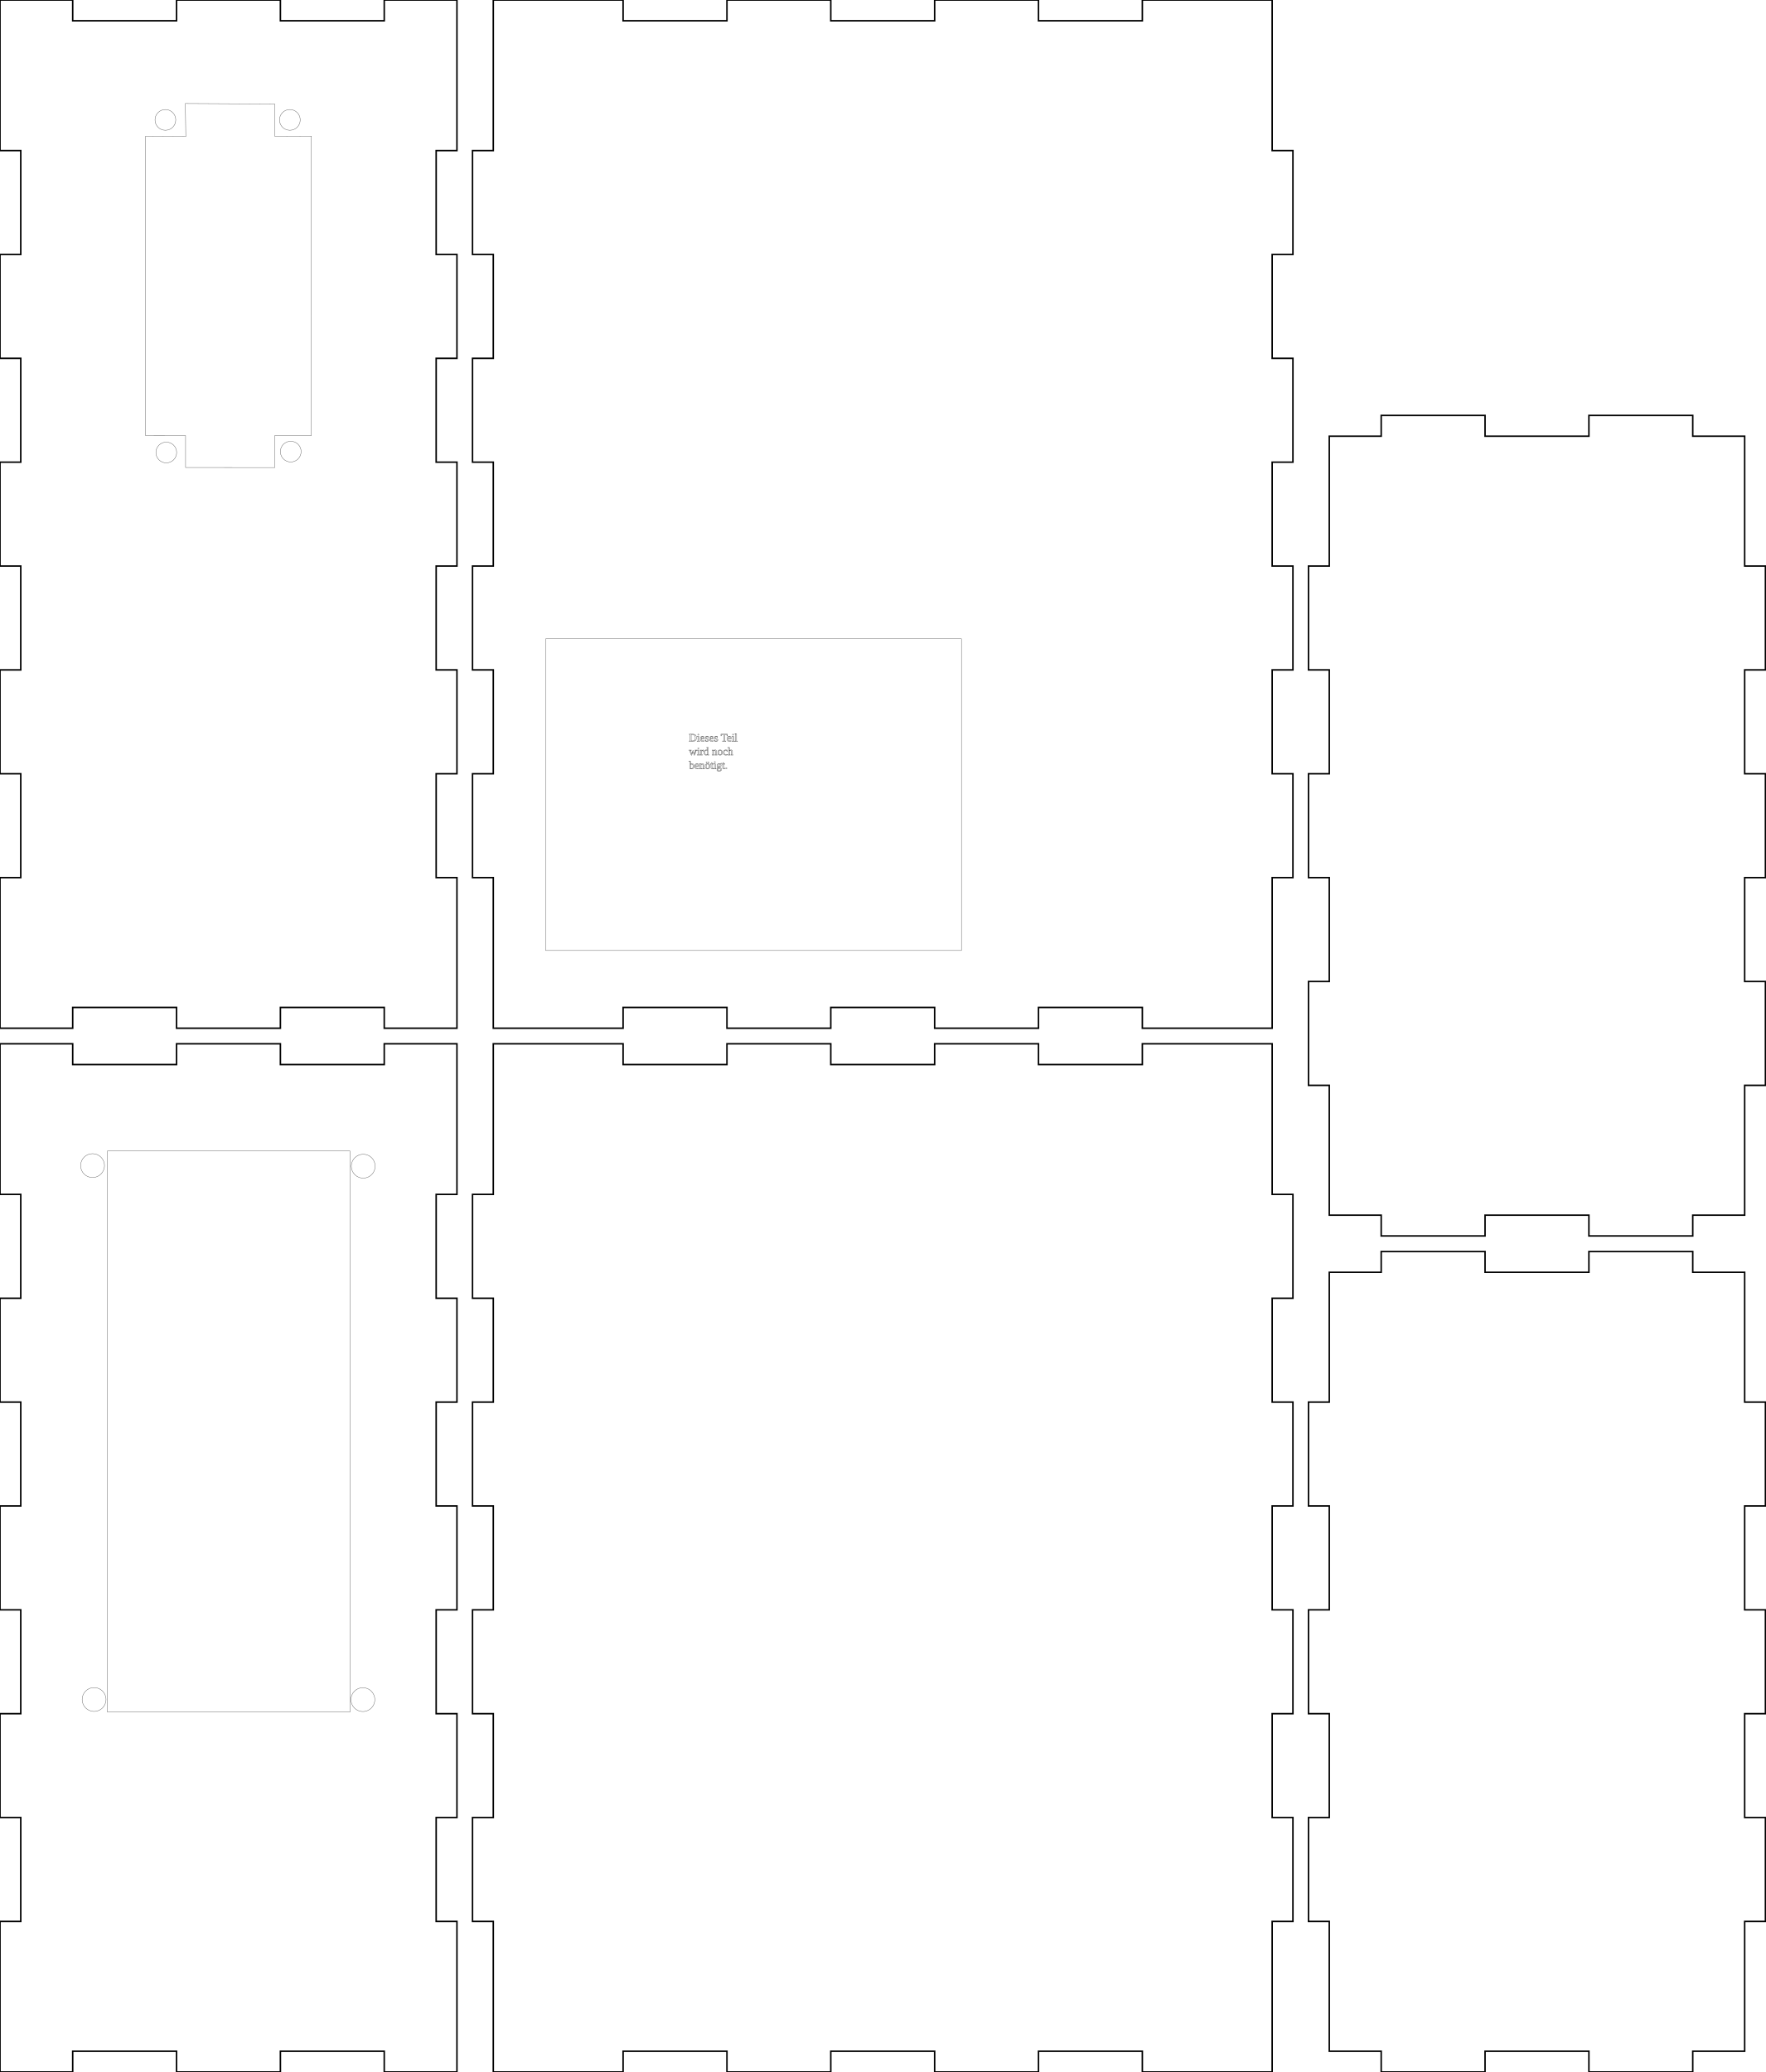
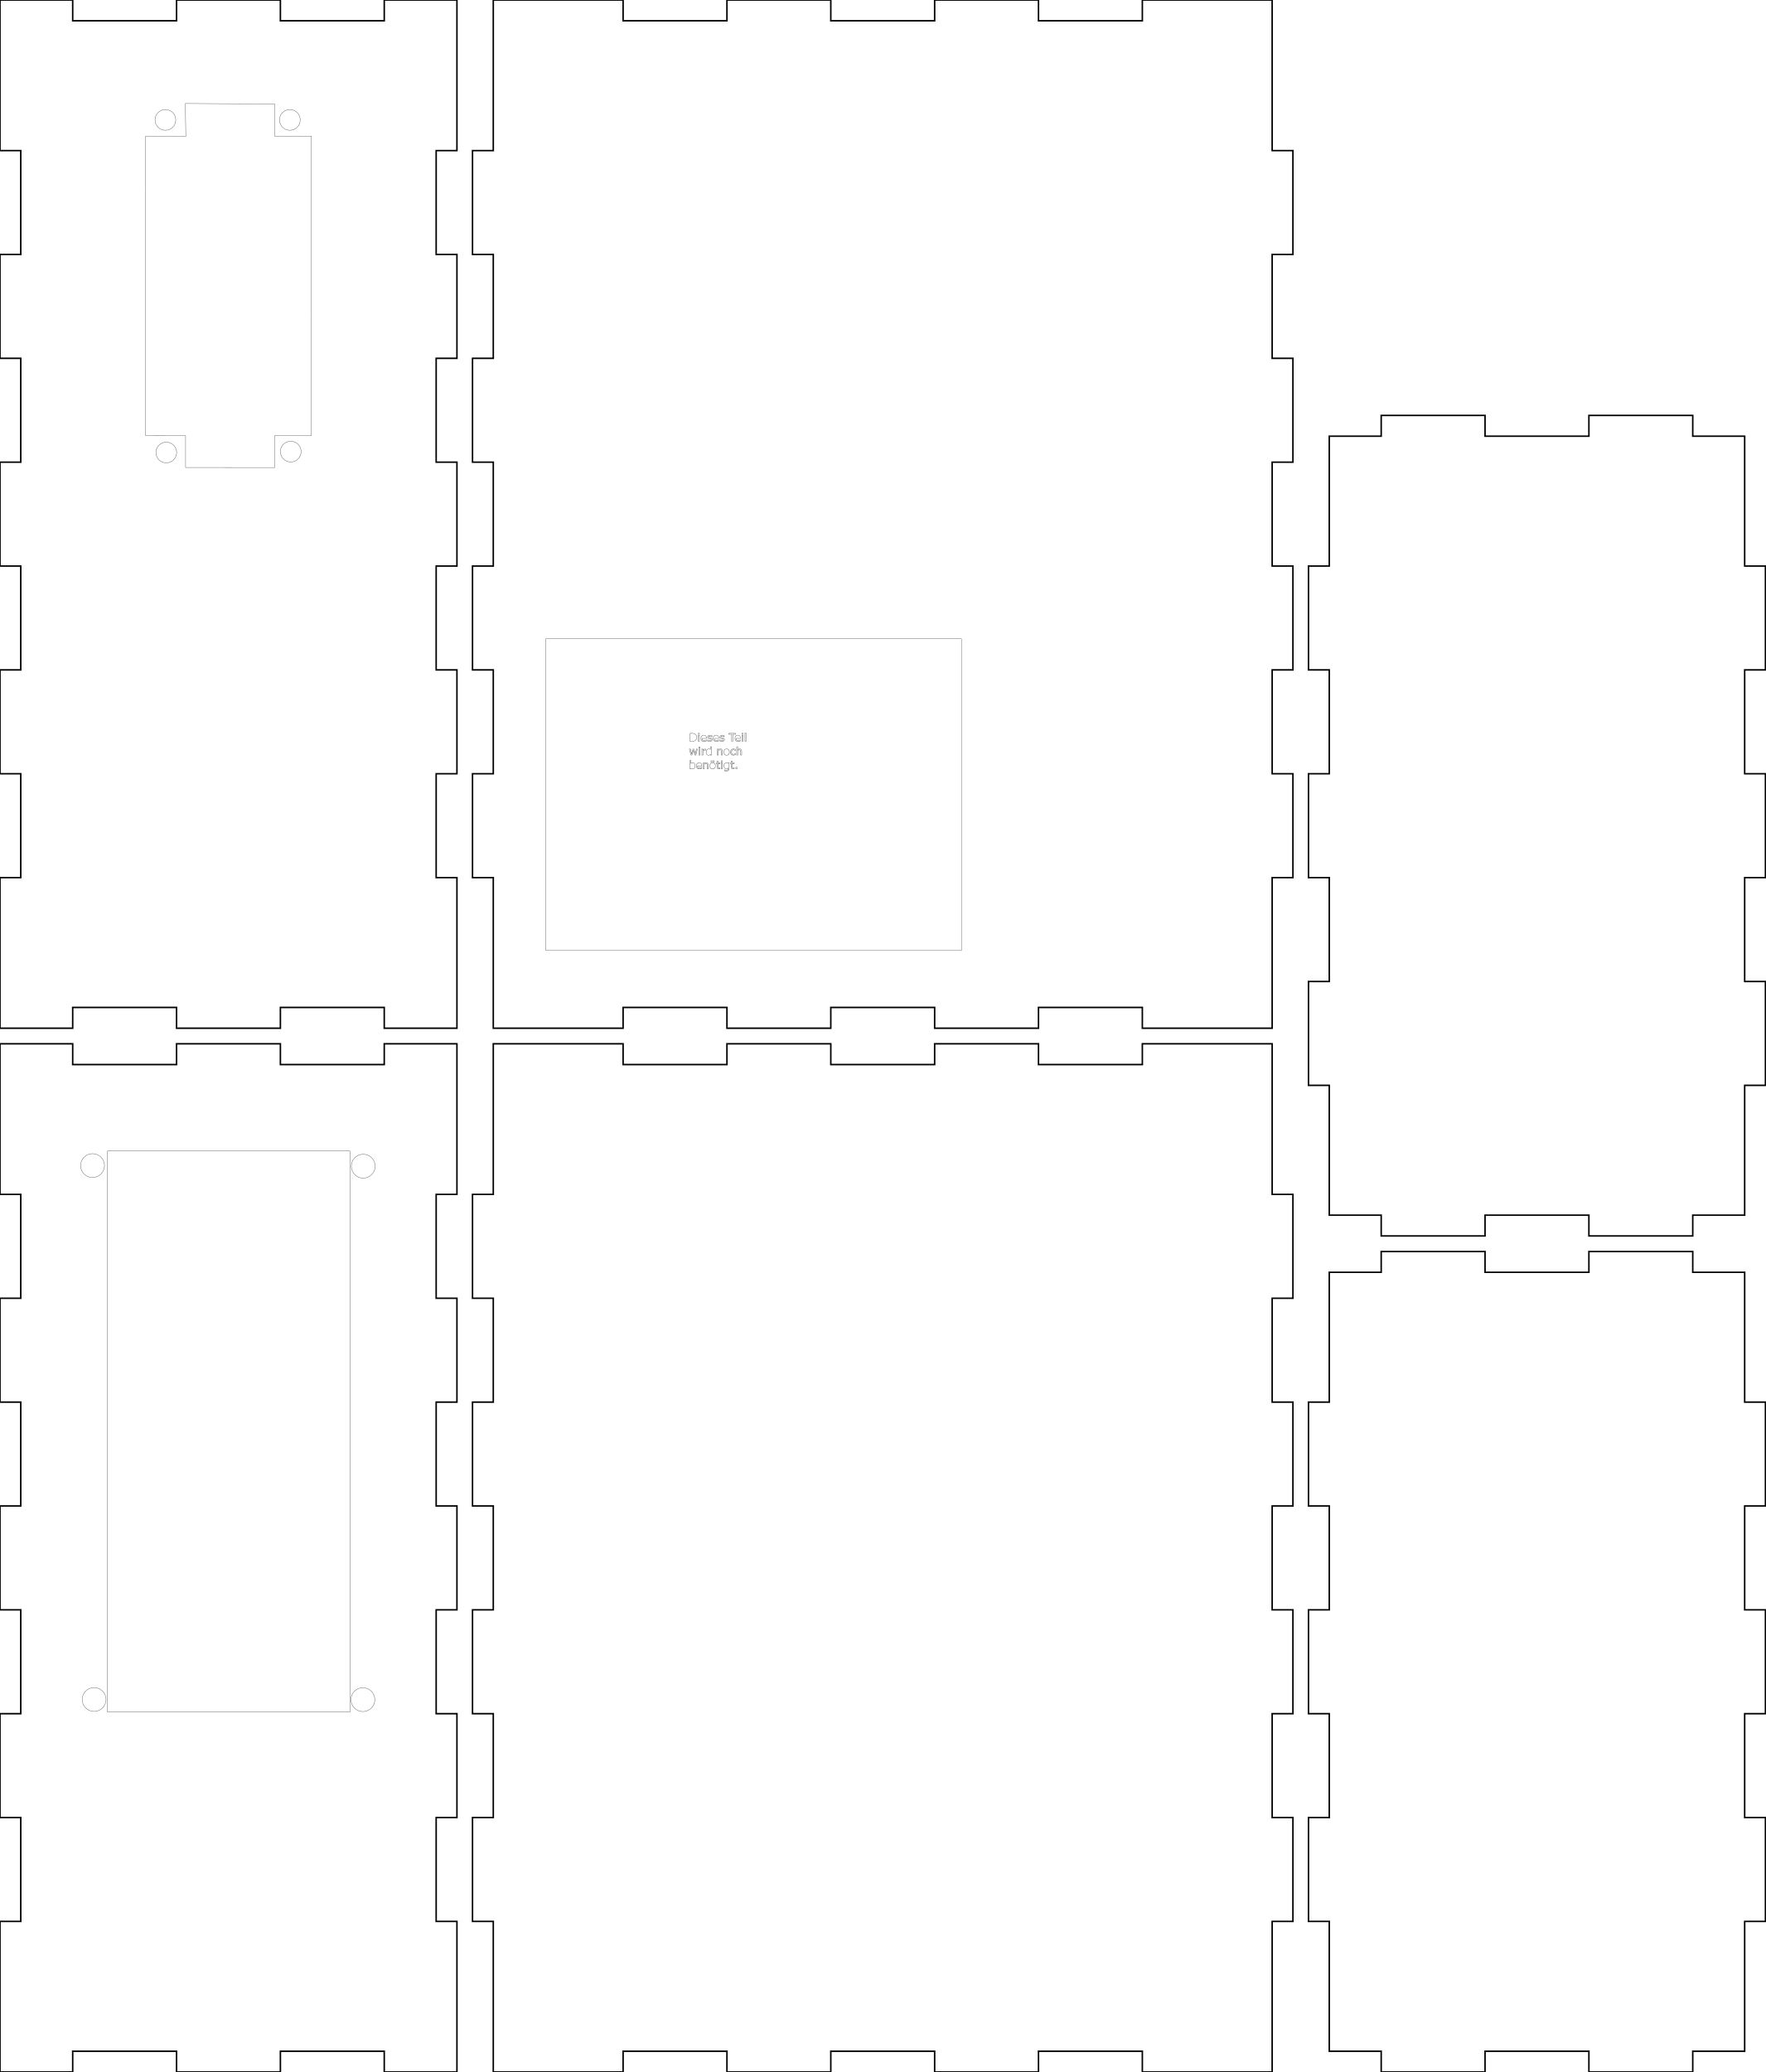
<svg xmlns="http://www.w3.org/2000/svg" width="340mm" height="399mm" viewBox="0 0 340 399" version="1.1" preserveAspectRatio="xMidYMid meet" id="svg9">
  <defs id="defs13" />
  <g id="svgGroup" stroke-linecap="round" fill-rule="evenodd" font-size="9pt" stroke="#000" stroke-width="0.25mm" fill="none" style="stroke:#000;stroke-width:0.25mm;fill:none">
    <path d="M 0 201 L 0 230 L 4 230 L 4 250 L 0 250 L 0 270 L 4 270 L 4 290 L 0 290 L 0 310 L 4 310 L 4 330 L 0 330 L 0 350 L 4 350 L 4 370 L 0 370 L 0 390 L 0 399 L 14 399 L 14 395 L 34 395 L 34 399 L 54 399 L 54 395 L 74 395 L 74 399 L 88 399 L 88 370 L 84 370 L 84 350 L 88 350 L 88 330 L 84 330 L 84 310 L 88 310 L 88 290 L 84 290 L 84 270 L 88 270 L 88 250 L 84 250 L 84 230 L 88 230 L 88 210 L 88 201 L 74 201 L 74 205 L 54 205 L 54 201 L 34 201 L 34 205 L 14 205 L 14 201 L 0 201 Z" id="front_outsideCutPath" stroke="#000000" stroke-width="0.1" style="stroke:#000000;stroke-width:1.1" vector-effect="non-scaling-stroke" />
    <path d="M 95 201 L 95 230 L 91 230 L 91 250 L 95 250 L 95 270 L 91 270 L 91 290 L 95 290 L 95 310 L 91 310 L 91 330 L 95 330 L 95 350 L 91 350 L 91 370 L 95 370 L 95 390 L 95 399 L 120 399 L 120 395 L 140 395 L 140 399 L 160 399 L 160 395 L 180 395 L 180 399 L 200 399 L 200 395 L 220 395 L 220 399 L 240 399 L 245 399 L 245 370 L 249 370 L 249 350 L 245 350 L 245 330 L 249 330 L 249 310 L 245 310 L 245 290 L 249 290 L 249 270 L 245 270 L 245 250 L 249 250 L 249 230 L 245 230 L 245 210 L 245 201 L 220 201 L 220 205 L 200 205 L 200 201 L 180 201 L 180 205 L 160 205 L 160 201 L 140 201 L 140 205 L 120 205 L 120 201 L 100 201 L 95 201 Z" id="left_outsideCutPath" stroke="#000000" stroke-width="0.1" style="stroke:#000000;stroke-width:1.1" vector-effect="non-scaling-stroke" />
    <path d="M 256 245 L 256 270 L 252 270 L 252 290 L 256 290 L 256 310 L 252 310 L 252 330 L 256 330 L 256 350 L 252 350 L 252 370 L 256 370 L 256 390 L 256 395 L 266 395 L 266 399 L 286 399 L 286 395 L 306 395 L 306 399 L 326 399 L 326 395 L 336 395 L 336 370 L 340 370 L 340 350 L 336 350 L 336 330 L 340 330 L 340 310 L 336 310 L 336 290 L 340 290 L 340 270 L 336 270 L 336 250 L 336 245 L 326 245 L 326 241 L 306 241 L 306 245 L 286 245 L 286 241 L 266 241 L 266 245 L 256 245 Z" id="top_outsideCutPath" stroke="#000000" stroke-width="0.1" style="stroke:#000000;stroke-width:1.1" vector-effect="non-scaling-stroke" />
    <path d="M 0 0 L 0 29 L 4 29 L 4 49 L 0 49 L 0 69 L 4 69 L 4 89 L 0 89 L 0 109 L 4 109 L 4 129 L 0 129 L 0 149 L 4 149 L 4 169 L 0 169 L 0 189 L 0 198 L 14 198 L 14 194 L 34 194 L 34 198 L 54 198 L 54 194 L 74 194 L 74 198 L 88 198 L 88 169 L 84 169 L 84 149 L 88 149 L 88 129 L 84 129 L 84 109 L 88 109 L 88 89 L 84 89 L 84 69 L 88 69 L 88 49 L 84 49 L 84 29 L 88 29 L 88 9 L 88 0 L 74 0 L 74 4 L 54 4 L 54 0 L 34 0 L 34 4 L 14 4 L 14 0 L 0 0 Z" id="back_outsideCutPath" stroke="#000000" stroke-width="0.1" style="stroke:#000000;stroke-width:1.1" vector-effect="non-scaling-stroke" />
    <path d="M 95 0 L 95 29 L 91 29 L 91 49 L 95 49 L 95 69 L 91 69 L 91 89 L 95 89 L 95 109 L 91 109 L 91 129 L 95 129 L 95 149 L 91 149 L 91 169 L 95 169 L 95 189 L 95 198 L 120 198 L 120 194 L 140 194 L 140 198 L 160 198 L 160 194 L 180 194 L 180 198 L 200 198 L 200 194 L 220 194 L 220 198 L 240 198 L 245 198 L 245 169 L 249 169 L 249 149 L 245 149 L 245 129 L 249 129 L 249 109 L 245 109 L 245 89 L 249 89 L 249 69 L 245 69 L 245 49 L 249 49 L 249 29 L 245 29 L 245 9 L 245 0 L 220 0 L 220 4 L 200 4 L 200 0 L 180 0 L 180 4 L 160 4 L 160 0 L 140 0 L 140 4 L 120 4 L 120 0 L 100 0 L 95 0 Z" id="right_outsideCutPath" stroke="#000000" stroke-width="0.1" style="stroke:#000000;stroke-width:1.1" vector-effect="non-scaling-stroke" />
    <path d="M 256 84 L 256 109 L 252 109 L 252 129 L 256 129 L 256 149 L 252 149 L 252 169 L 256 169 L 256 189 L 252 189 L 252 209 L 256 209 L 256 229 L 256 234 L 266 234 L 266 238 L 286 238 L 286 234 L 306 234 L 306 238 L 326 238 L 326 234 L 336 234 L 336 209 L 340 209 L 340 189 L 336 189 L 336 169 L 340 169 L 340 149 L 336 149 L 336 129 L 340 129 L 340 109 L 336 109 L 336 89 L 336 84 L 326 84 L 326 80 L 306 80 L 306 84 L 286 84 L 286 80 L 266 80 L 266 84 L 256 84 Z" id="bottom_outsideCutPath" stroke="#000000" stroke-width="1.1" style="stroke:#000000;stroke-width:1.1" vector-effect="non-scaling-stroke" />
  </g>
  <circle style="fill:none;stroke:#000000;stroke-width:0.065;stroke-opacity:0.708" id="path3852" cx="17.821" cy="224.456" r="2.298" />
  <circle style="fill:none;stroke:#000000;stroke-width:0.065;stroke-opacity:0.708" id="circle3854" cx="69.953" cy="224.57" r="2.298" />
  <circle style="fill:none;stroke:#000000;stroke-width:0.065;stroke-opacity:0.708" id="circle3856" cx="18.119" cy="327.268" r="2.298" />
  <circle style="fill:none;stroke:#000000;stroke-width:0.065;stroke-opacity:0.708" id="circle3858" cx="69.887" cy="327.291" r="2.298" />
  <rect style="fill:none;stroke:#000000;stroke-width:0.066;stroke-opacity:0.708" id="rect5414" width="46.715" height="108.043" x="20.685" y="221.643" />
  <circle style="fill:none;stroke:#000000;stroke-width:0.065;stroke-opacity:0.708" id="path355" cx="55.993" cy="86.965" r="1.997" />
  <circle style="fill:none;stroke:#000000;stroke-width:0.065;stroke-opacity:0.708" id="circle357" cx="32.024" cy="87.136" r="1.997" />
  <circle style="fill:none;stroke:#000000;stroke-width:0.065;stroke-opacity:0.708" id="circle359" cx="31.852" cy="23.089" r="1.997" />
  <circle style="fill:none;stroke:#000000;stroke-width:0.065;stroke-opacity:0.708" id="circle361" cx="55.821" cy="23.089" r="1.997" />
  <path style="fill:none;stroke:#000000;stroke-width:0.065;stroke-opacity:0.708" d="m 28.007,26.246 7.775,0.043 -0.086,-6.358 17.216,0.093 v 6.219 l 7.062,-0.03 0.003,57.648 H 52.922 v 6.175 L 35.739,90.025 V 83.883 L 28.021,83.879 Z" id="path438" />
  <rect style="fill:none;stroke:#000000;stroke-width:0.065;stroke-opacity:0.708" id="rect407" width="80.067" height="60.02" x="105.096" y="123.017" />
-   <text xml:space="preserve" style="font-size:2.117px;fill:none;stroke:#000000;stroke-width:0.065;stroke-opacity:0.708" x="132.676" y="142.76" id="text330">
-     <tspan id="tspan328" style="stroke-width:0.065" x="132.676" y="142.76">Dieses Teil</tspan>
-     <tspan style="stroke-width:0.065" x="132.676" y="145.406" id="tspan332">wird noch</tspan>
-     <tspan style="stroke-width:0.065" x="132.676" y="148.052" id="tspan334">benötigt.</tspan>
-   </text>
+   <path style="color:#000000;font-size:2.117px;fill:#000000;fill-opacity:0.708;stroke:none;stroke-width:0.065;stroke-opacity:1;-inkscape-stroke:none" d="m 132.85,141.189 v 1.604 h 0.422 c 0.143,0 0.258,-0.009 0.348,-0.029 0.09,-0.02 0.173,-0.054 0.246,-0.1 0.106,-0.066 0.191,-0.157 0.254,-0.275 0.051,-0.093 0.066,-0.203 0.076,-0.312 l 0.019,0.033 v -0.117 c 0,-0.006 -0.004,-0.01 -0.004,-0.016 -0.002,-0.146 -0.029,-0.277 -0.088,-0.387 -0.061,-0.114 -0.147,-0.205 -0.256,-0.273 -0.065,-0.04 -0.143,-0.072 -0.234,-0.094 -0.092,-0.023 -0.213,-0.033 -0.365,-0.033 z m 0.066,0.065 h 0.352 c 0.149,0 0.266,0.01 0.35,0.031 0.086,0.021 0.157,0.05 0.215,0.086 0.1,0.063 0.178,0.146 0.234,0.25 0.056,0.103 0.084,0.226 0.084,0.371 0,0.135 -0.029,0.256 -0.088,0.365 -0.058,0.109 -0.136,0.192 -0.232,0.252 -0.067,0.041 -0.141,0.071 -0.225,0.09 -0.082,0.018 -0.194,0.029 -0.334,0.029 h -0.355 z" id="path465" />
+   <path style="color:#000000;font-size:2.117px;fill:#000000;fill-opacity:0.708;stroke:none;stroke-width:0.065;stroke-opacity:1;-inkscape-stroke:none" d="m 134.455,141.178 v 0.268 h 0.285 v -0.033 -0.234 z m 0.064,0.066 h 0.154 v 0.137 h -0.154 z m -0.053,0.33 v 1.219 h 0.26 v -0.033 -1.186 z m 0.066,0.064 h 0.129 v 1.09 h -0.129 z" id="path467" />
+   <path style="color:#000000;font-size:2.117px;fill:#000000;fill-opacity:0.708;stroke:none;stroke-width:0.065;stroke-opacity:1;-inkscape-stroke:none" d="m 135.559,141.541 c -0.175,0 -0.322,0.06 -0.432,0.178 -0.109,0.118 -0.162,0.276 -0.162,0.471 0,0.197 0.057,0.356 0.172,0.467 0.114,0.11 0.273,0.164 0.471,0.164 0.078,0 0.152,-0.01 0.223,-0.029 0.07,-0.019 0.138,-0.042 0.205,-0.07 l 0.019,-0.01 v -0.266 H 136 l -0.01,0.008 c -0.028,0.026 -0.082,0.057 -0.16,0.088 -0.076,0.03 -0.15,0.045 -0.225,0.045 -0.056,0 -0.108,-0.008 -0.154,-0.023 -0.045,-0.015 -0.083,-0.038 -0.115,-0.068 -0.033,-0.03 -0.06,-0.069 -0.08,-0.117 h 0.002 c -0.016,-0.039 -0.022,-0.089 -0.025,-0.141 h 0.846 v -0.033 -0.105 c 0,-0.173 -0.045,-0.312 -0.137,-0.41 -0.091,-0.098 -0.221,-0.146 -0.383,-0.146 z m 0,0.064 c 0.149,0 0.259,0.043 0.336,0.127 0.078,0.084 0.119,0.203 0.119,0.365 v 0.072 h -0.852 v 0.033 c 0,0.074 0.012,0.142 0.035,0.199 0.023,0.056 0.054,0.103 0.096,0.141 0.039,0.036 0.086,0.062 0.139,0.08 0.053,0.018 0.112,0.027 0.174,0.027 0.083,0 0.165,-0.017 0.248,-0.049 0.062,-0.025 0.1,-0.051 0.137,-0.076 v 0.143 c -0.058,0.023 -0.116,0.044 -0.176,0.061 -0.065,0.018 -0.135,0.025 -0.207,0.025 -0.186,0 -0.325,-0.048 -0.426,-0.145 -0.1,-0.097 -0.152,-0.235 -0.152,-0.42 0,-0.183 0.05,-0.324 0.146,-0.428 0.097,-0.104 0.222,-0.156 0.383,-0.156 z" id="path469" />
+   <path style="color:#000000;font-size:2.117px;fill:#000000;fill-opacity:0.708;stroke:none;stroke-width:0.065;stroke-opacity:1;-inkscape-stroke:none" d="m 136.734,141.545 c -0.077,0 -0.147,0.011 -0.211,0.031 -0.062,0.02 -0.116,0.046 -0.158,0.082 -0.043,0.036 -0.075,0.076 -0.098,0.123 v 0.002 c -0.021,0.046 -0.033,0.095 -0.033,0.146 0,0.082 0.024,0.155 0.07,0.213 0.049,0.059 0.129,0.101 0.234,0.129 0.037,0.01 0.078,0.019 0.123,0.027 0.045,0.008 0.08,0.016 0.107,0.021 0.072,0.016 0.117,0.037 0.135,0.053 0.018,0.017 0.029,0.041 0.029,0.08 0,0.051 -0.017,0.079 -0.057,0.102 -0.041,0.023 -0.102,0.037 -0.184,0.037 -0.065,0 -0.133,-0.013 -0.205,-0.039 -0.072,-0.026 -0.137,-0.061 -0.195,-0.105 l -0.01,-0.006 h -0.053 v 0.27 l 0.018,0.01 c 0.051,0.025 0.111,0.047 0.184,0.068 0.075,0.021 0.158,0.031 0.246,0.031 0.156,0 0.281,-0.034 0.375,-0.107 0.094,-0.072 0.145,-0.171 0.145,-0.285 v -0.021 l -0.01,-0.004 c -0.006,-0.077 -0.023,-0.148 -0.072,-0.199 -0.054,-0.056 -0.131,-0.095 -0.225,-0.117 h -0.002 c -0.03,-0.007 -0.067,-0.013 -0.111,-0.021 -0.044,-0.008 -0.084,-0.017 -0.119,-0.025 -0.062,-0.015 -0.105,-0.034 -0.127,-0.053 -0.021,-0.018 -0.033,-0.041 -0.033,-0.082 0,-0.044 0.016,-0.069 0.057,-0.092 0.043,-0.024 0.097,-0.037 0.164,-0.037 0.064,0 0.129,0.011 0.197,0.035 h 0.002 c 0.069,0.024 0.125,0.054 0.172,0.088 l 0.008,0.006 h 0.055 v -0.26 l -0.018,-0.008 c -0.05,-0.026 -0.113,-0.048 -0.186,-0.064 -0.073,-0.018 -0.143,-0.027 -0.215,-0.027 z m 0,0.066 c 0.066,0 0.131,0.007 0.199,0.023 h 0.002 c 0.062,0.014 0.109,0.033 0.15,0.053 v 0.137 c -0.044,-0.028 -0.09,-0.054 -0.146,-0.074 -0.074,-0.027 -0.148,-0.041 -0.221,-0.041 -0.075,0 -0.141,0.016 -0.195,0.047 -0.057,0.031 -0.09,0.085 -0.09,0.148 0,0.054 0.019,0.102 0.057,0.133 0.035,0.03 0.085,0.051 0.152,0.066 0.036,0.008 0.079,0.015 0.123,0.023 0.044,0.008 0.081,0.017 0.109,0.023 0.086,0.02 0.15,0.053 0.193,0.098 0.043,0.045 0.064,0.102 0.064,0.18 0,0.096 -0.038,0.172 -0.119,0.234 -0.08,0.062 -0.19,0.094 -0.336,0.094 -0.082,0 -0.159,-0.011 -0.227,-0.029 h -0.002 c -0.062,-0.018 -0.111,-0.038 -0.154,-0.059 v -0.148 c 0.054,0.036 0.109,0.071 0.172,0.094 0.078,0.028 0.153,0.043 0.227,0.043 0.089,0 0.161,-0.013 0.217,-0.045 0.057,-0.033 0.088,-0.09 0.088,-0.158 0,-0.052 -0.015,-0.099 -0.049,-0.129 -0.035,-0.031 -0.089,-0.049 -0.166,-0.066 -0.028,-0.006 -0.064,-0.013 -0.109,-0.021 -0.043,-0.008 -0.084,-0.018 -0.119,-0.027 -0.097,-0.026 -0.163,-0.063 -0.199,-0.107 -0.037,-0.046 -0.055,-0.102 -0.055,-0.172 0,-0.043 0.008,-0.081 0.025,-0.119 0.018,-0.037 0.043,-0.071 0.08,-0.102 0.035,-0.029 0.081,-0.053 0.137,-0.07 0.056,-0.018 0.12,-0.027 0.191,-0.027 z" id="path471" />
+   <path style="color:#000000;font-size:2.117px;fill:#000000;fill-opacity:0.708;stroke:none;stroke-width:0.065;stroke-opacity:1;-inkscape-stroke:none" d="m 137.922,141.541 c -0.175,0 -0.322,0.06 -0.432,0.178 -0.109,0.118 -0.162,0.276 -0.162,0.471 0,0.197 0.057,0.356 0.172,0.467 0.114,0.11 0.273,0.164 0.471,0.164 0.078,0 0.152,-0.01 0.223,-0.029 0.07,-0.019 0.138,-0.042 0.205,-0.07 l 0.019,-0.01 v -0.266 h -0.055 l -0.01,0.008 c -0.029,0.026 -0.082,0.057 -0.16,0.088 -0.076,0.03 -0.15,0.045 -0.225,0.045 -0.056,0 -0.106,-0.008 -0.152,-0.023 -0.045,-0.015 -0.083,-0.038 -0.115,-0.068 h -0.002 c -0.033,-0.03 -0.058,-0.069 -0.078,-0.117 -0.016,-0.039 -0.02,-0.089 -0.023,-0.141 h 0.844 v -0.033 -0.105 c 0,-0.173 -0.045,-0.312 -0.137,-0.41 -0.091,-0.097 -0.221,-0.146 -0.383,-0.146 z m 0,0.064 c 0.149,0 0.259,0.043 0.336,0.127 0.078,0.084 0.119,0.203 0.119,0.365 v 0.072 h -0.852 v 0.033 c 0,0.074 0.012,0.142 0.035,0.199 0.023,0.056 0.054,0.103 0.096,0.141 0.039,0.036 0.086,0.062 0.139,0.08 0.053,0.018 0.112,0.027 0.174,0.027 0.083,0 0.165,-0.017 0.248,-0.049 0.061,-0.024 0.1,-0.049 0.137,-0.074 v 0.141 c -0.058,0.023 -0.116,0.044 -0.176,0.061 -0.065,0.018 -0.135,0.025 -0.207,0.025 -0.186,0 -0.325,-0.048 -0.426,-0.145 -0.1,-0.097 -0.152,-0.235 -0.152,-0.42 0,-0.183 0.05,-0.324 0.146,-0.428 0.097,-0.104 0.222,-0.156 0.383,-0.156 z" id="path473" />
+   <path style="color:#000000;font-size:2.117px;fill:#000000;fill-opacity:0.708;stroke:none;stroke-width:0.065;stroke-opacity:1;-inkscape-stroke:none" d="m 139.098,141.545 c -0.077,0 -0.147,0.011 -0.211,0.031 -0.062,0.02 -0.116,0.046 -0.158,0.082 -0.043,0.036 -0.075,0.076 -0.098,0.123 v 0.002 c -0.021,0.046 -0.031,0.095 -0.031,0.146 0,0.082 0.022,0.155 0.068,0.213 h 0.002 c 0.049,0.059 0.127,0.101 0.232,0.129 0.037,0.01 0.078,0.019 0.123,0.027 0.045,0.008 0.08,0.016 0.107,0.021 0.072,0.016 0.119,0.037 0.137,0.053 0.018,0.017 0.027,0.041 0.027,0.08 1e-5,0.051 -0.015,0.079 -0.055,0.102 -0.041,0.023 -0.104,0.037 -0.186,0.037 -0.065,0 -0.133,-0.013 -0.205,-0.039 -0.072,-0.026 -0.137,-0.061 -0.195,-0.105 l -0.01,-0.006 h -0.053 v 0.27 l 0.018,0.01 c 0.051,0.025 0.111,0.047 0.184,0.068 h 0.002 c 0.075,0.021 0.156,0.031 0.244,0.031 0.155,0 0.281,-0.035 0.375,-0.107 0.094,-0.072 0.145,-0.171 0.145,-0.285 v -0.021 l -0.01,-0.004 c -0.006,-0.077 -0.023,-0.148 -0.072,-0.199 -0.054,-0.056 -0.13,-0.096 -0.225,-0.117 -0.03,-0.007 -0.068,-0.013 -0.113,-0.021 -0.044,-0.008 -0.084,-0.017 -0.119,-0.025 -0.062,-0.015 -0.105,-0.034 -0.127,-0.053 -0.021,-0.018 -0.033,-0.041 -0.033,-0.082 0,-0.044 0.016,-0.069 0.057,-0.092 0.043,-0.024 0.097,-0.037 0.164,-0.037 0.064,0 0.131,0.011 0.199,0.035 0.069,0.024 0.125,0.054 0.172,0.088 l 0.008,0.006 h 0.055 v -0.26 l -0.018,-0.008 c -0.05,-0.026 -0.112,-0.048 -0.184,-0.064 h -0.002 c -0.072,-0.018 -0.144,-0.027 -0.215,-0.027 z m 0,0.066 c 0.066,0 0.133,0.007 0.201,0.023 0.062,0.014 0.111,0.033 0.152,0.053 v 0.137 c -0.045,-0.028 -0.091,-0.054 -0.148,-0.074 -0.074,-0.027 -0.148,-0.041 -0.221,-0.041 -0.075,0 -0.141,0.016 -0.195,0.047 -0.057,0.031 -0.09,0.085 -0.09,0.148 0,0.054 0.019,0.102 0.057,0.133 0.035,0.03 0.087,0.051 0.154,0.066 0.036,0.008 0.077,0.015 0.121,0.023 0.044,0.008 0.081,0.017 0.109,0.023 0.086,0.02 0.15,0.053 0.193,0.098 0.043,0.045 0.065,0.102 0.065,0.18 0,0.096 -0.038,0.172 -0.119,0.234 -0.08,0.062 -0.19,0.094 -0.336,0.094 -0.083,0 -0.158,-0.01 -0.227,-0.029 -0.063,-0.018 -0.113,-0.038 -0.156,-0.059 v -0.148 c 0.054,0.036 0.109,0.071 0.172,0.094 0.078,0.028 0.153,0.043 0.227,0.043 0.089,0 0.161,-0.013 0.217,-0.045 0.057,-0.033 0.088,-0.09 0.088,-0.158 0,-0.052 -0.015,-0.099 -0.049,-0.129 -0.035,-0.031 -0.089,-0.049 -0.166,-0.066 -0.028,-0.006 -0.064,-0.013 -0.109,-0.021 -0.043,-0.008 -0.084,-0.018 -0.119,-0.027 -0.097,-0.026 -0.163,-0.063 -0.199,-0.107 -0.037,-0.046 -0.055,-0.102 -0.055,-0.172 0,-0.043 0.008,-0.081 0.025,-0.119 0.018,-0.037 0.045,-0.071 0.082,-0.102 0.035,-0.029 0.079,-0.053 0.135,-0.07 0.056,-0.018 0.12,-0.027 0.191,-0.027 z" id="path475" />
+   <path style="color:#000000;font-size:2.117px;fill:#000000;fill-opacity:0.708;stroke:none;stroke-width:0.065;stroke-opacity:1;-inkscape-stroke:none" d="m 140.326,141.189 v 0.246 h 0.551 v 1.357 h 0.27 v -1.357 h 0.549 v -0.033 -0.213 z m 0.066,0.065 h 1.238 v 0.117 h -0.549 v 1.357 h -0.141 v -1.357 h -0.549 z" id="path477" />
+   <path style="color:#000000;font-size:2.117px;fill:#000000;fill-opacity:0.708;stroke:none;stroke-width:0.065;stroke-opacity:1;-inkscape-stroke:none" d="m 142.107,141.541 c -0.175,0 -0.322,0.06 -0.432,0.178 -0.109,0.118 -0.162,0.276 -0.162,0.471 0,0.197 0.055,0.356 0.17,0.467 0.114,0.11 0.275,0.164 0.473,0.164 0.078,0 0.152,-0.01 0.223,-0.029 0.07,-0.019 0.138,-0.042 0.205,-0.07 l 0.019,-0.01 v -0.266 h -0.055 l -0.01,0.008 c -0.029,0.026 -0.082,0.057 -0.16,0.088 -0.076,0.03 -0.15,0.045 -0.225,0.045 -0.056,0 -0.108,-0.008 -0.154,-0.023 -0.045,-0.015 -0.083,-0.038 -0.115,-0.068 -0.033,-0.03 -0.06,-0.069 -0.08,-0.117 -0.016,-0.039 -0.02,-0.089 -0.023,-0.141 h 0.846 v -0.033 -0.105 c 0,-0.173 -0.045,-0.312 -0.137,-0.41 -0.091,-0.098 -0.221,-0.146 -0.383,-0.146 z m 0,0.064 c 0.149,0 0.259,0.043 0.336,0.127 0.078,0.084 0.117,0.203 0.117,0.365 v 0.072 h -0.85 v 0.033 c 0,0.074 0.01,0.142 0.033,0.199 0.023,0.056 0.057,0.103 0.098,0.141 0.039,0.036 0.086,0.062 0.139,0.08 0.053,0.018 0.112,0.027 0.174,0.027 0.083,0 0.165,-0.017 0.248,-0.049 0.062,-0.025 0.1,-0.051 0.137,-0.076 v 0.141 c -0.058,0.024 -0.117,0.046 -0.178,0.062 -0.065,0.018 -0.133,0.025 -0.205,0.025 -0.186,0 -0.327,-0.048 -0.428,-0.145 -0.1,-0.097 -0.15,-0.235 -0.15,-0.42 0,-0.183 0.048,-0.324 0.145,-0.428 0.097,-0.104 0.224,-0.156 0.385,-0.156 z" id="path479" />
+   <path style="color:#000000;font-size:2.117px;fill:#000000;fill-opacity:0.708;stroke:none;stroke-width:0.065;stroke-opacity:1;-inkscape-stroke:none" d="m 142.846,141.178 v 0.268 h 0.283 v -0.033 -0.234 z m 0.065,0.066 h 0.154 v 0.137 h -0.154 z m -0.053,0.33 v 1.219 h 0.26 v -0.033 -1.186 z m 0.066,0.064 h 0.129 v 1.09 h -0.129 z" id="path481" />
+   <path style="color:#000000;font-size:2.117px;fill:#000000;fill-opacity:0.708;stroke:none;stroke-width:0.065;stroke-opacity:1;-inkscape-stroke:none" d="m 143.439,141.119 v 1.674 h 0.258 v -0.033 -1.641 z m 0.065,0.066 h 0.129 v 1.543 h -0.129 z" id="path483" />
+   <path style="color:#000000;font-size:2.117px;fill:#000000;fill-opacity:0.708;stroke:none;stroke-width:0.065;stroke-opacity:1;-inkscape-stroke:none" d="m 132.723,144.219 0.32,1.221 h 0.229 l 0.271,-0.82 0.271,0.82 h 0.229 l 0.318,-1.221 h -0.043 -0.221 l -0.18,0.805 -0.268,-0.805 h -0.207 l -0.26,0.807 -0.191,-0.807 z m 0.086,0.066 h 0.133 l 0.232,0.98 0.318,-0.98 h 0.111 l 0.326,0.982 0.221,-0.982 h 0.127 l -0.283,1.088 h -0.133 l -0.32,-0.959 -0.316,0.959 h -0.131 z" id="path485" />
+   <path style="color:#000000;font-size:2.117px;fill:#000000;fill-opacity:0.708;stroke:none;stroke-width:0.065;stroke-opacity:1;-inkscape-stroke:none" d="m 134.557,143.824 v 0.268 h 0.283 v -0.033 -0.234 z m 0.065,0.064 h 0.154 v 0.137 h -0.154 z m -0.053,0.33 v 1.221 h 0.26 v -0.033 -1.188 z m 0.066,0.066 h 0.129 v 1.088 h -0.129 z" id="path487" />
+   <path style="color:#000000;font-size:2.117px;fill:#000000;fill-opacity:0.708;stroke:none;stroke-width:0.065;stroke-opacity:1;-inkscape-stroke:none" d="m 135.148,144.219 v 1.221 h 0.258 v -0.836 c 0.046,-0.036 0.093,-0.067 0.143,-0.09 h 0.002 c 0.052,-0.025 0.103,-0.037 0.158,-0.037 0.036,0 0.067,8e-4 0.092,0.004 h 0.002 c 0.026,0.003 0.052,0.009 0.08,0.016 h 0.004 0.047 v -0.033 -0.227 l -0.027,-0.004 c -0.031,-0.005 -0.054,-0.008 -0.07,-0.01 -0.018,-0.002 -0.042,-0.004 -0.076,-0.004 -0.066,0 -0.132,0.015 -0.195,0.043 -0.047,0.021 -0.102,0.061 -0.158,0.102 v -0.145 z m 0.064,0.066 h 0.129 v 0.205 l 0.053,-0.043 c 0.076,-0.061 0.143,-0.103 0.197,-0.127 0.056,-0.025 0.111,-0.035 0.168,-0.035 0.033,0 0.056,3.6e-4 0.068,0.002 h 0.002 c 0.008,7.1e-4 0.025,0.004 0.039,0.006 l -0.002,0.133 c -0.019,-0.004 -0.038,-0.008 -0.057,-0.01 h -0.002 c -0.028,-0.003 -0.062,-0.004 -0.1,-0.004 -0.065,0 -0.128,0.014 -0.188,0.043 -0.058,0.027 -0.114,0.062 -0.168,0.105 l -0.012,0.01 v 0.803 h -0.129 z" id="path489" />
+   <path style="color:#000000;font-size:2.117px;fill:#000000;fill-opacity:0.708;stroke:none;stroke-width:0.065;stroke-opacity:1;-inkscape-stroke:none" d="M 136.793,143.766 V 144.25 c -0.036,-0.016 -0.073,-0.034 -0.107,-0.043 v 0.002 c -0.05,-0.014 -0.107,-0.021 -0.17,-0.021 -0.071,0 -0.14,0.014 -0.207,0.043 -0.066,0.029 -0.124,0.073 -0.174,0.129 -0.051,0.057 -0.09,0.125 -0.119,0.205 -0.029,0.081 -0.045,0.173 -0.045,0.273 0,0.193 0.043,0.347 0.129,0.461 0.087,0.113 0.207,0.172 0.354,0.172 0.075,0 0.146,-0.014 0.211,-0.043 0.045,-0.02 0.087,-0.051 0.129,-0.082 v 0.094 h 0.26 v -0.033 -1.641 z m 0.064,0.065 h 0.131 v 1.543 h -0.131 v -0.158 l -0.053,0.045 c -0.054,0.046 -0.109,0.084 -0.166,0.109 -0.056,0.025 -0.119,0.037 -0.186,0.037 -0.129,0 -0.227,-0.047 -0.303,-0.146 -0.075,-0.099 -0.113,-0.238 -0.113,-0.422 0,-0.095 0.013,-0.178 0.039,-0.25 0.027,-0.073 0.063,-0.135 0.107,-0.186 0.044,-0.049 0.095,-0.086 0.152,-0.111 0.059,-0.026 0.117,-0.039 0.18,-0.039 0.058,0 0.111,0.007 0.154,0.019 0.044,0.012 0.091,0.029 0.141,0.055 l 0.047,0.025 z" id="path491" />
+   <path style="color:#000000;font-size:2.117px;fill:#000000;fill-opacity:0.708;stroke:none;stroke-width:0.065;stroke-opacity:1;-inkscape-stroke:none" d="m 138.729,144.188 c -0.073,0 -0.144,0.015 -0.213,0.045 -0.05,0.022 -0.096,0.056 -0.143,0.09 v -0.104 h -0.258 v 1.221 h 0.258 v -0.877 c 0.048,-0.035 0.097,-0.067 0.148,-0.09 0.054,-0.025 0.105,-0.035 0.152,-0.035 0.049,0 0.087,0.008 0.113,0.019 0.027,0.011 0.045,0.028 0.059,0.051 h 0.002 c 0.013,0.02 0.024,0.052 0.029,0.096 0.006,0.045 0.008,0.093 0.008,0.145 v 0.691 h 0.26 v -0.033 -0.75 c 0,-0.146 -0.033,-0.263 -0.105,-0.346 -0.072,-0.083 -0.179,-0.123 -0.311,-0.123 z m 0,0.064 c 0.118,0 0.203,0.034 0.262,0.102 0.059,0.068 0.09,0.167 0.09,0.303 v 0.717 h -0.131 v -0.625 c 0,-0.054 -0.002,-0.105 -0.008,-0.152 -0.006,-0.049 -0.019,-0.089 -0.039,-0.121 -0.021,-0.035 -0.052,-0.062 -0.09,-0.078 -0.038,-0.017 -0.084,-0.023 -0.139,-0.023 -0.058,0 -0.118,0.013 -0.18,0.041 -0.06,0.027 -0.117,0.061 -0.172,0.104 l -0.014,0.01 v 0.846 h -0.129 v -1.088 h 0.129 v 0.164 l 0.053,-0.045 c 0.059,-0.049 0.12,-0.086 0.182,-0.113 0.061,-0.027 0.122,-0.039 0.186,-0.039 z" id="path493" />
+   <path style="color:#000000;font-size:2.117px;fill:#000000;fill-opacity:0.708;stroke:none;stroke-width:0.065;stroke-opacity:1;-inkscape-stroke:none" d="m 139.938,144.188 c -0.171,0 -0.312,0.059 -0.414,0.176 -0.102,0.116 -0.152,0.273 -0.152,0.467 0,0.194 0.05,0.351 0.152,0.467 0.102,0.116 0.244,0.174 0.414,0.174 0.169,0 0.31,-0.058 0.412,-0.174 0.103,-0.116 0.152,-0.273 0.152,-0.467 0,-0.194 -0.05,-0.351 -0.152,-0.467 -0.102,-0.116 -0.243,-0.176 -0.412,-0.176 z m 0,0.064 c 0.155,0 0.273,0.051 0.363,0.154 0.09,0.102 0.137,0.241 0.137,0.424 0,0.183 -0.046,0.322 -0.137,0.424 -0.09,0.102 -0.209,0.152 -0.363,0.152 -0.156,0 -0.275,-0.05 -0.365,-0.152 -0.09,-0.102 -0.135,-0.241 -0.135,-0.424 0,-0.183 0.045,-0.322 0.135,-0.424 0.09,-0.103 0.209,-0.154 0.365,-0.154 z" id="path495" />
+   <path style="color:#000000;font-size:2.117px;fill:#000000;fill-opacity:0.708;stroke:none;stroke-width:0.065;stroke-opacity:1;-inkscape-stroke:none" d="m 141.254,144.191 c -0.177,0 -0.323,0.058 -0.434,0.172 -0.11,0.114 -0.164,0.272 -0.164,0.467 0,0.104 0.014,0.197 0.043,0.277 0.029,0.08 0.069,0.146 0.123,0.199 0.053,0.053 0.118,0.093 0.191,0.119 0.073,0.025 0.154,0.039 0.24,0.039 0.068,0 0.134,-0.009 0.195,-0.027 0.061,-0.018 0.123,-0.043 0.189,-0.074 l 0.018,-0.01 v -0.019 -0.246 h -0.055 l -0.008,0.006 c -0.013,0.011 -0.032,0.025 -0.057,0.041 -0.024,0.015 -0.049,0.029 -0.076,0.043 -0.03,0.015 -0.065,0.029 -0.104,0.039 -0.038,0.01 -0.075,0.014 -0.111,0.014 -0.106,0 -0.182,-0.033 -0.238,-0.1 -0.056,-0.068 -0.086,-0.166 -0.086,-0.301 0,-0.139 0.031,-0.239 0.088,-0.305 0.058,-0.067 0.133,-0.1 0.236,-0.1 0.055,0 0.112,0.012 0.172,0.035 0.06,0.024 0.119,0.057 0.176,0.102 l 0.01,0.008 h 0.053 v -0.27 l -0.018,-0.01 c -0.055,-0.028 -0.116,-0.051 -0.182,-0.07 -0.066,-0.019 -0.134,-0.029 -0.203,-0.029 z m 0,0.066 c 0.063,0 0.125,0.008 0.186,0.025 0.056,0.016 0.106,0.036 0.152,0.059 v 0.145 c -0.049,-0.033 -0.099,-0.066 -0.15,-0.086 -0.066,-0.026 -0.131,-0.039 -0.195,-0.039 -0.118,0 -0.215,0.042 -0.285,0.123 -0.07,0.082 -0.104,0.198 -0.104,0.346 0,0.144 0.031,0.259 0.1,0.342 0.069,0.082 0.169,0.125 0.289,0.125 0.042,0 0.084,-0.007 0.127,-0.018 0.043,-0.011 0.082,-0.025 0.117,-0.043 0.029,-0.015 0.056,-0.03 0.082,-0.047 0.008,-0.005 0.013,-0.009 0.019,-0.014 v 0.137 c -0.057,0.026 -0.111,0.048 -0.162,0.062 -0.055,0.016 -0.113,0.025 -0.176,0.025 -0.08,0 -0.153,-0.012 -0.219,-0.035 -0.065,-0.023 -0.12,-0.057 -0.166,-0.104 -0.046,-0.046 -0.083,-0.106 -0.109,-0.178 -0.026,-0.071 -0.039,-0.156 -0.039,-0.254 0,-0.183 0.05,-0.321 0.146,-0.422 0.098,-0.101 0.223,-0.15 0.387,-0.15 z" id="path497" />
+   <path style="color:#000000;font-size:2.117px;fill:#000000;fill-opacity:0.708;stroke:none;stroke-width:0.065;stroke-opacity:1;-inkscape-stroke:none" d="m 141.842,143.766 v 1.674 h 0.258 v -0.877 c 0.048,-0.035 0.097,-0.067 0.148,-0.09 0.054,-0.025 0.105,-0.035 0.152,-0.035 0.049,0 0.087,0.008 0.113,0.019 0.027,0.011 0.047,0.028 0.061,0.051 0.013,0.02 0.024,0.052 0.029,0.096 0.006,0.045 0.008,0.093 0.008,0.145 v 0.691 h 0.26 v -0.033 -0.75 c 0,-0.146 -0.033,-0.263 -0.105,-0.346 -0.072,-0.083 -0.179,-0.123 -0.311,-0.123 -0.073,0 -0.144,0.015 -0.213,0.045 -0.05,0.022 -0.096,0.056 -0.143,0.09 v -0.557 z m 0.064,0.065 h 0.129 v 0.619 l 0.053,-0.045 c 0.059,-0.049 0.12,-0.086 0.182,-0.113 0.061,-0.027 0.122,-0.039 0.186,-0.039 0.118,0 0.203,0.034 0.262,0.102 0.059,0.068 0.09,0.167 0.09,0.303 v 0.717 h -0.129 v -0.625 c 0,-0.054 -0.004,-0.105 -0.01,-0.152 -0.006,-0.049 -0.019,-0.089 -0.039,-0.121 -0.02,-0.034 -0.051,-0.062 -0.088,-0.078 h -0.002 c -0.038,-0.017 -0.085,-0.023 -0.139,-0.023 -0.058,0 -0.118,0.013 -0.18,0.041 -0.06,0.027 -0.117,0.061 -0.172,0.104 l -0.014,0.01 v 0.846 h -0.129 z" id="path499" />
+   <path style="color:#000000;font-size:2.117px;fill:#000000;fill-opacity:0.708;stroke:none;stroke-width:0.065;stroke-opacity:1;-inkscape-stroke:none" d="m 132.834,146.412 v 1.672 h 0.24 l 0.01,-0.039 c 0.036,0.018 0.074,0.035 0.111,0.047 0.053,0.017 0.114,0.025 0.182,0.025 0.074,0 0.144,-0.014 0.207,-0.043 v -0.002 c 0.063,-0.03 0.12,-0.072 0.172,-0.129 v -0.002 c 0.049,-0.056 0.089,-0.123 0.117,-0.203 v -0.002 c 0.027,-0.077 0.04,-0.164 0.041,-0.258 l 0.002,-0.002 v -0.01 c 0,-0.195 -0.04,-0.351 -0.125,-0.463 -0.084,-0.112 -0.205,-0.172 -0.35,-0.172 -0.081,0 -0.155,0.016 -0.221,0.047 -0.045,0.021 -0.085,0.053 -0.127,0.082 v -0.549 z m 0.066,0.064 h 0.129 v 0.611 l 0.053,-0.045 c 0.052,-0.043 0.107,-0.078 0.166,-0.105 h 0.002 c 0.057,-0.027 0.119,-0.039 0.191,-0.039 0.128,0 0.224,0.047 0.297,0.145 0.073,0.097 0.113,0.237 0.113,0.424 0,0.093 -0.015,0.175 -0.041,0.248 -0.026,0.074 -0.06,0.135 -0.104,0.184 -0.046,0.051 -0.097,0.09 -0.15,0.115 -0.054,0.025 -0.114,0.037 -0.18,0.037 -0.063,0 -0.115,-0.007 -0.16,-0.021 -0.047,-0.015 -0.093,-0.033 -0.139,-0.059 l -0.039,-0.021 -0.016,0.07 h -0.123 z" id="path501" />
+   <path style="color:#000000;font-size:2.117px;fill:#000000;fill-opacity:0.708;stroke:none;stroke-width:0.065;stroke-opacity:1;-inkscape-stroke:none" d="m 134.666,146.834 c -0.175,0 -0.322,0.058 -0.432,0.176 -0.109,0.118 -0.162,0.278 -0.162,0.473 0,0.197 0.055,0.354 0.17,0.465 0.114,0.11 0.275,0.164 0.473,0.164 0.078,0 0.152,-0.01 0.223,-0.029 0.07,-0.019 0.138,-0.042 0.205,-0.07 l 0.019,-0.008 v -0.266 h -0.055 l -0.01,0.008 c -0.029,0.026 -0.082,0.055 -0.16,0.086 -0.076,0.03 -0.15,0.045 -0.225,0.045 -0.056,0 -0.108,-0.008 -0.154,-0.023 -0.045,-0.015 -0.083,-0.036 -0.115,-0.066 v -0.002 c -0.033,-0.03 -0.06,-0.069 -0.08,-0.117 -0.016,-0.039 -0.02,-0.089 -0.023,-0.141 h 0.846 v -0.033 -0.105 c 0,-0.173 -0.045,-0.31 -0.137,-0.408 -0.091,-0.098 -0.221,-0.146 -0.383,-0.146 z m 0,0.065 c 0.149,0 0.259,0.041 0.336,0.125 0.078,0.084 0.117,0.203 0.117,0.365 v 0.074 h -0.85 v 0.031 c 0,0.074 0.01,0.142 0.033,0.199 0.023,0.056 0.057,0.103 0.098,0.141 0.039,0.036 0.086,0.064 0.139,0.082 0.053,0.018 0.112,0.025 0.174,0.025 0.083,0 0.165,-0.017 0.248,-0.049 0.062,-0.025 0.1,-0.049 0.137,-0.074 v 0.139 c -0.058,0.024 -0.117,0.046 -0.178,0.062 -0.065,0.018 -0.133,0.027 -0.205,0.027 -0.185,0 -0.325,-0.051 -0.426,-0.146 -0.1,-0.097 -0.152,-0.233 -0.152,-0.418 0,-0.183 0.048,-0.324 0.145,-0.428 0.097,-0.105 0.224,-0.156 0.385,-0.156 z" id="path503" />
+   <path style="color:#000000;font-size:2.117px;fill:#000000;fill-opacity:0.708;stroke:none;stroke-width:0.065;stroke-opacity:1;-inkscape-stroke:none" d="m 136.029,146.834 c -0.073,0 -0.144,0.015 -0.213,0.045 -0.05,0.022 -0.096,0.054 -0.143,0.088 v -0.102 h -0.26 v 1.219 h 0.26 v -0.875 c 0.048,-0.035 0.097,-0.067 0.148,-0.09 0.054,-0.025 0.105,-0.035 0.152,-0.035 0.049,0 0.087,0.006 0.113,0.018 0.027,0.011 0.045,0.028 0.059,0.051 v 0.002 c 0.013,0.02 0.024,0.052 0.029,0.096 0.006,0.045 0.01,0.093 0.01,0.145 v 0.689 h 0.26 v -0.031 -0.75 c 0,-0.146 -0.035,-0.263 -0.107,-0.346 -0.072,-0.083 -0.177,-0.123 -0.309,-0.123 z m 0,0.065 c 0.118,0 0.201,0.034 0.26,0.102 0.059,0.068 0.092,0.167 0.092,0.303 l -0.002,0.717 H 136.25 v -0.625 c 0,-0.054 -0.004,-0.105 -0.01,-0.152 -0.006,-0.05 -0.017,-0.091 -0.037,-0.123 -0.021,-0.035 -0.052,-0.06 -0.09,-0.076 -0.038,-0.017 -0.084,-0.025 -0.139,-0.025 -0.058,0 -0.118,0.015 -0.18,0.043 -0.06,0.027 -0.119,0.061 -0.174,0.104 l -0.012,0.01 v 0.846 h -0.129 v -1.09 h 0.129 v 0.166 l 0.053,-0.045 c 0.059,-0.049 0.118,-0.086 0.18,-0.113 0.061,-0.027 0.124,-0.039 0.188,-0.039 z" id="path505" />
+   <path style="color:#000000;font-size:2.117px;fill:#000000;fill-opacity:0.708;stroke:none;stroke-width:0.065;stroke-opacity:1;-inkscape-stroke:none" d="m 136.889,146.471 v 0.266 h 0.271 v -0.031 -0.234 z m 0.428,0 v 0.266 h 0.27 v -0.031 -0.234 z m -0.361,0.065 h 0.141 v 0.137 h -0.141 z m 0.426,0 h 0.141 v 0.137 h -0.141 z m -0.143,0.299 c -0.171,0 -0.312,0.058 -0.414,0.174 -0.102,0.116 -0.152,0.273 -0.152,0.467 0,0.194 0.05,0.351 0.152,0.467 0.102,0.116 0.244,0.176 0.414,0.176 0.169,0 0.31,-0.06 0.412,-0.176 0.103,-0.116 0.152,-0.273 0.152,-0.467 0,-0.194 -0.05,-0.351 -0.152,-0.467 -0.102,-0.116 -0.243,-0.174 -0.412,-0.174 z m 0,0.065 c 0.155,0 0.273,0.05 0.363,0.152 0.09,0.102 0.137,0.241 0.137,0.424 0,0.183 -0.046,0.322 -0.137,0.424 -0.09,0.102 -0.209,0.152 -0.363,0.152 -0.156,0 -0.275,-0.05 -0.365,-0.152 -0.09,-0.102 -0.137,-0.241 -0.137,-0.424 0,-0.183 0.047,-0.322 0.137,-0.424 0.09,-0.103 0.209,-0.152 0.365,-0.152 z" id="path507" />
+   <path style="color:#000000;font-size:2.117px;fill:#000000;fill-opacity:0.708;stroke:none;stroke-width:0.065;stroke-opacity:1;-inkscape-stroke:none" d="m 138.043,146.533 v 0.332 h -0.131 v 0.229 h 0.131 v 0.58 c 0,0.145 0.032,0.256 0.102,0.328 0.069,0.071 0.167,0.105 0.291,0.105 0.036,0 0.075,-0.004 0.119,-0.01 0.044,-0.006 0.087,-0.015 0.125,-0.025 l 0.023,-0.006 v -0.025 -0.207 h -0.049 l -0.006,0.002 c -0.013,0.005 -0.038,0.014 -0.072,0.023 -0.031,0.008 -0.062,0.012 -0.09,0.012 -0.052,0 -0.088,-0.007 -0.107,-0.016 -0.02,-0.01 -0.036,-0.024 -0.049,-0.047 -0.014,-0.026 -0.021,-0.053 -0.023,-0.082 -0.003,-0.033 -0.004,-0.081 -0.004,-0.141 v -0.492 h 0.4 v -0.229 h -0.4 v -0.332 z m 0.064,0.065 h 0.129 v 0.332 h 0.402 v 0.098 h -0.402 v 0.559 c 0,0.061 0.001,0.111 0.004,0.146 0.003,0.038 0.014,0.074 0.033,0.107 0.018,0.033 0.044,0.058 0.076,0.074 h 0.002 c 0.034,0.016 0.078,0.021 0.135,0.021 0.035,0 0.071,-0.004 0.107,-0.014 0.02,-0.006 0.031,-0.009 0.045,-0.014 v 0.105 c -0.029,0.007 -0.058,0.015 -0.092,0.019 -0.042,0.006 -0.08,0.008 -0.111,0.008 -0.112,0 -0.19,-0.028 -0.244,-0.084 -0.053,-0.055 -0.084,-0.148 -0.084,-0.283 v -0.646 h -0.131 v -0.098 h 0.131 z" id="path509" />
+   <path style="color:#000000;font-size:2.117px;fill:#000000;fill-opacity:0.708;stroke:none;stroke-width:0.065;stroke-opacity:1;-inkscape-stroke:none" d="m 138.861,146.471 v 0.266 h 0.285 v -0.031 -0.234 z m 0.066,0.065 h 0.154 v 0.137 h -0.154 z m -0.053,0.33 v 1.219 h 0.26 v -0.031 -1.188 z m 0.064,0.065 h 0.129 v 1.09 h -0.129 z" id="path511" />
+   <path style="color:#000000;font-size:2.117px;fill:#000000;fill-opacity:0.708;stroke:none;stroke-width:0.065;stroke-opacity:1;-inkscape-stroke:none" d="m 139.916,146.834 c -0.068,0 -0.135,0.014 -0.203,0.043 -0.068,0.029 -0.126,0.069 -0.174,0.121 -0.051,0.056 -0.091,0.122 -0.121,0.197 -0.029,0.076 -0.045,0.167 -0.045,0.27 0,0.186 0.042,0.334 0.129,0.441 0.087,0.106 0.208,0.16 0.354,0.16 0.086,0 0.158,-0.012 0.217,-0.037 0.04,-0.017 0.082,-0.047 0.123,-0.076 V 148 c 0,0.044 -0.004,0.085 -0.014,0.119 -0.009,0.034 -0.024,0.061 -0.045,0.084 -0.02,0.023 -0.049,0.042 -0.088,0.057 -0.038,0.014 -0.091,0.021 -0.154,0.021 -0.066,0 -0.131,-0.007 -0.197,-0.025 -0.068,-0.018 -0.119,-0.034 -0.148,-0.045 l -0.006,-0.002 h -0.049 v 0.256 l 0.023,0.006 c 0.058,0.016 0.117,0.029 0.176,0.037 0.06,0.009 0.123,0.014 0.186,0.014 0.19,0 0.337,-0.047 0.434,-0.146 0.097,-0.1 0.143,-0.254 0.143,-0.455 v -1.055 h -0.24 l -0.008,0.037 c -0.038,-0.019 -0.077,-0.036 -0.113,-0.047 -0.049,-0.015 -0.109,-0.021 -0.178,-0.021 z m 0,0.065 c 0.065,0 0.118,0.007 0.158,0.019 h 0.002 c 0.043,0.012 0.088,0.032 0.137,0.059 l 0.037,0.019 0.016,-0.066 h 0.125 v 0.99 c 1e-5,0.191 -0.044,0.327 -0.125,0.41 -0.081,0.084 -0.207,0.127 -0.387,0.127 -0.06,0 -0.119,-0.005 -0.176,-0.014 -0.048,-0.007 -0.096,-0.017 -0.143,-0.029 v -0.133 c 0.032,0.011 0.065,0.023 0.119,0.037 0.071,0.019 0.143,0.029 0.215,0.029 0.069,0 0.127,-0.008 0.176,-0.025 0.047,-0.017 0.087,-0.043 0.115,-0.076 0.028,-0.031 0.047,-0.067 0.059,-0.109 0.011,-0.041 0.016,-0.087 0.016,-0.137 v -0.172 l -0.053,0.041 c -0.057,0.045 -0.11,0.08 -0.16,0.102 -0.048,0.02 -0.112,0.031 -0.191,0.031 -0.13,0 -0.227,-0.044 -0.303,-0.137 -0.075,-0.092 -0.113,-0.224 -0.113,-0.4 0,-0.096 0.013,-0.179 0.039,-0.246 0.027,-0.069 0.062,-0.127 0.107,-0.176 0.042,-0.045 0.092,-0.08 0.152,-0.105 0.06,-0.026 0.119,-0.039 0.178,-0.039 z" id="path513" />
+   <path style="color:#000000;font-size:2.117px;fill:#000000;fill-opacity:0.708;stroke:none;stroke-width:0.065;stroke-opacity:1;-inkscape-stroke:none" d="m 140.775,146.533 v 0.332 h -0.131 v 0.229 h 0.131 v 0.58 c 0,0.145 0.032,0.256 0.102,0.328 0.069,0.071 0.169,0.105 0.293,0.105 0.036,0 0.075,-0.004 0.119,-0.01 0.044,-0.006 0.085,-0.015 0.123,-0.025 l 0.025,-0.006 v -0.025 l -0.002,-0.207 h -0.049 l -0.006,0.002 c -0.013,0.005 -0.036,0.014 -0.07,0.023 -0.032,0.008 -0.061,0.012 -0.09,0.012 -0.051,0 -0.088,-0.007 -0.107,-0.016 h -0.002 c -0.02,-0.01 -0.035,-0.025 -0.047,-0.047 -0.014,-0.026 -0.023,-0.053 -0.025,-0.082 -0.003,-0.033 -0.004,-0.081 -0.004,-0.141 v -0.492 h 0.402 v -0.229 h -0.402 v -0.332 z m 0.066,0.065 h 0.129 v 0.332 h 0.4 v 0.098 h -0.4 v 0.559 c 0,0.061 0.001,0.111 0.004,0.146 0.003,0.038 0.014,0.074 0.033,0.107 0.018,0.033 0.044,0.058 0.076,0.074 0.034,0.016 0.08,0.021 0.137,0.021 0.035,0 0.071,-0.004 0.107,-0.014 0.019,-0.005 0.029,-0.009 0.043,-0.014 v 0.107 c -0.029,0.007 -0.059,0.013 -0.092,0.018 -0.042,0.006 -0.078,0.008 -0.109,0.008 -0.112,0 -0.192,-0.028 -0.246,-0.084 -0.053,-0.055 -0.082,-0.148 -0.082,-0.283 v -0.646 h -0.131 v -0.098 h 0.131 z" id="path515" />
+   <path style="color:#000000;font-size:2.117px;fill:#000000;fill-opacity:0.708;stroke:none;stroke-width:0.065;stroke-opacity:1;-inkscape-stroke:none" d="m 141.676,147.725 v 0.359 h 0.312 v -0.031 -0.328 z m 0.066,0.064 h 0.182 v 0.23 h -0.182 z" id="path517" />
</svg>
